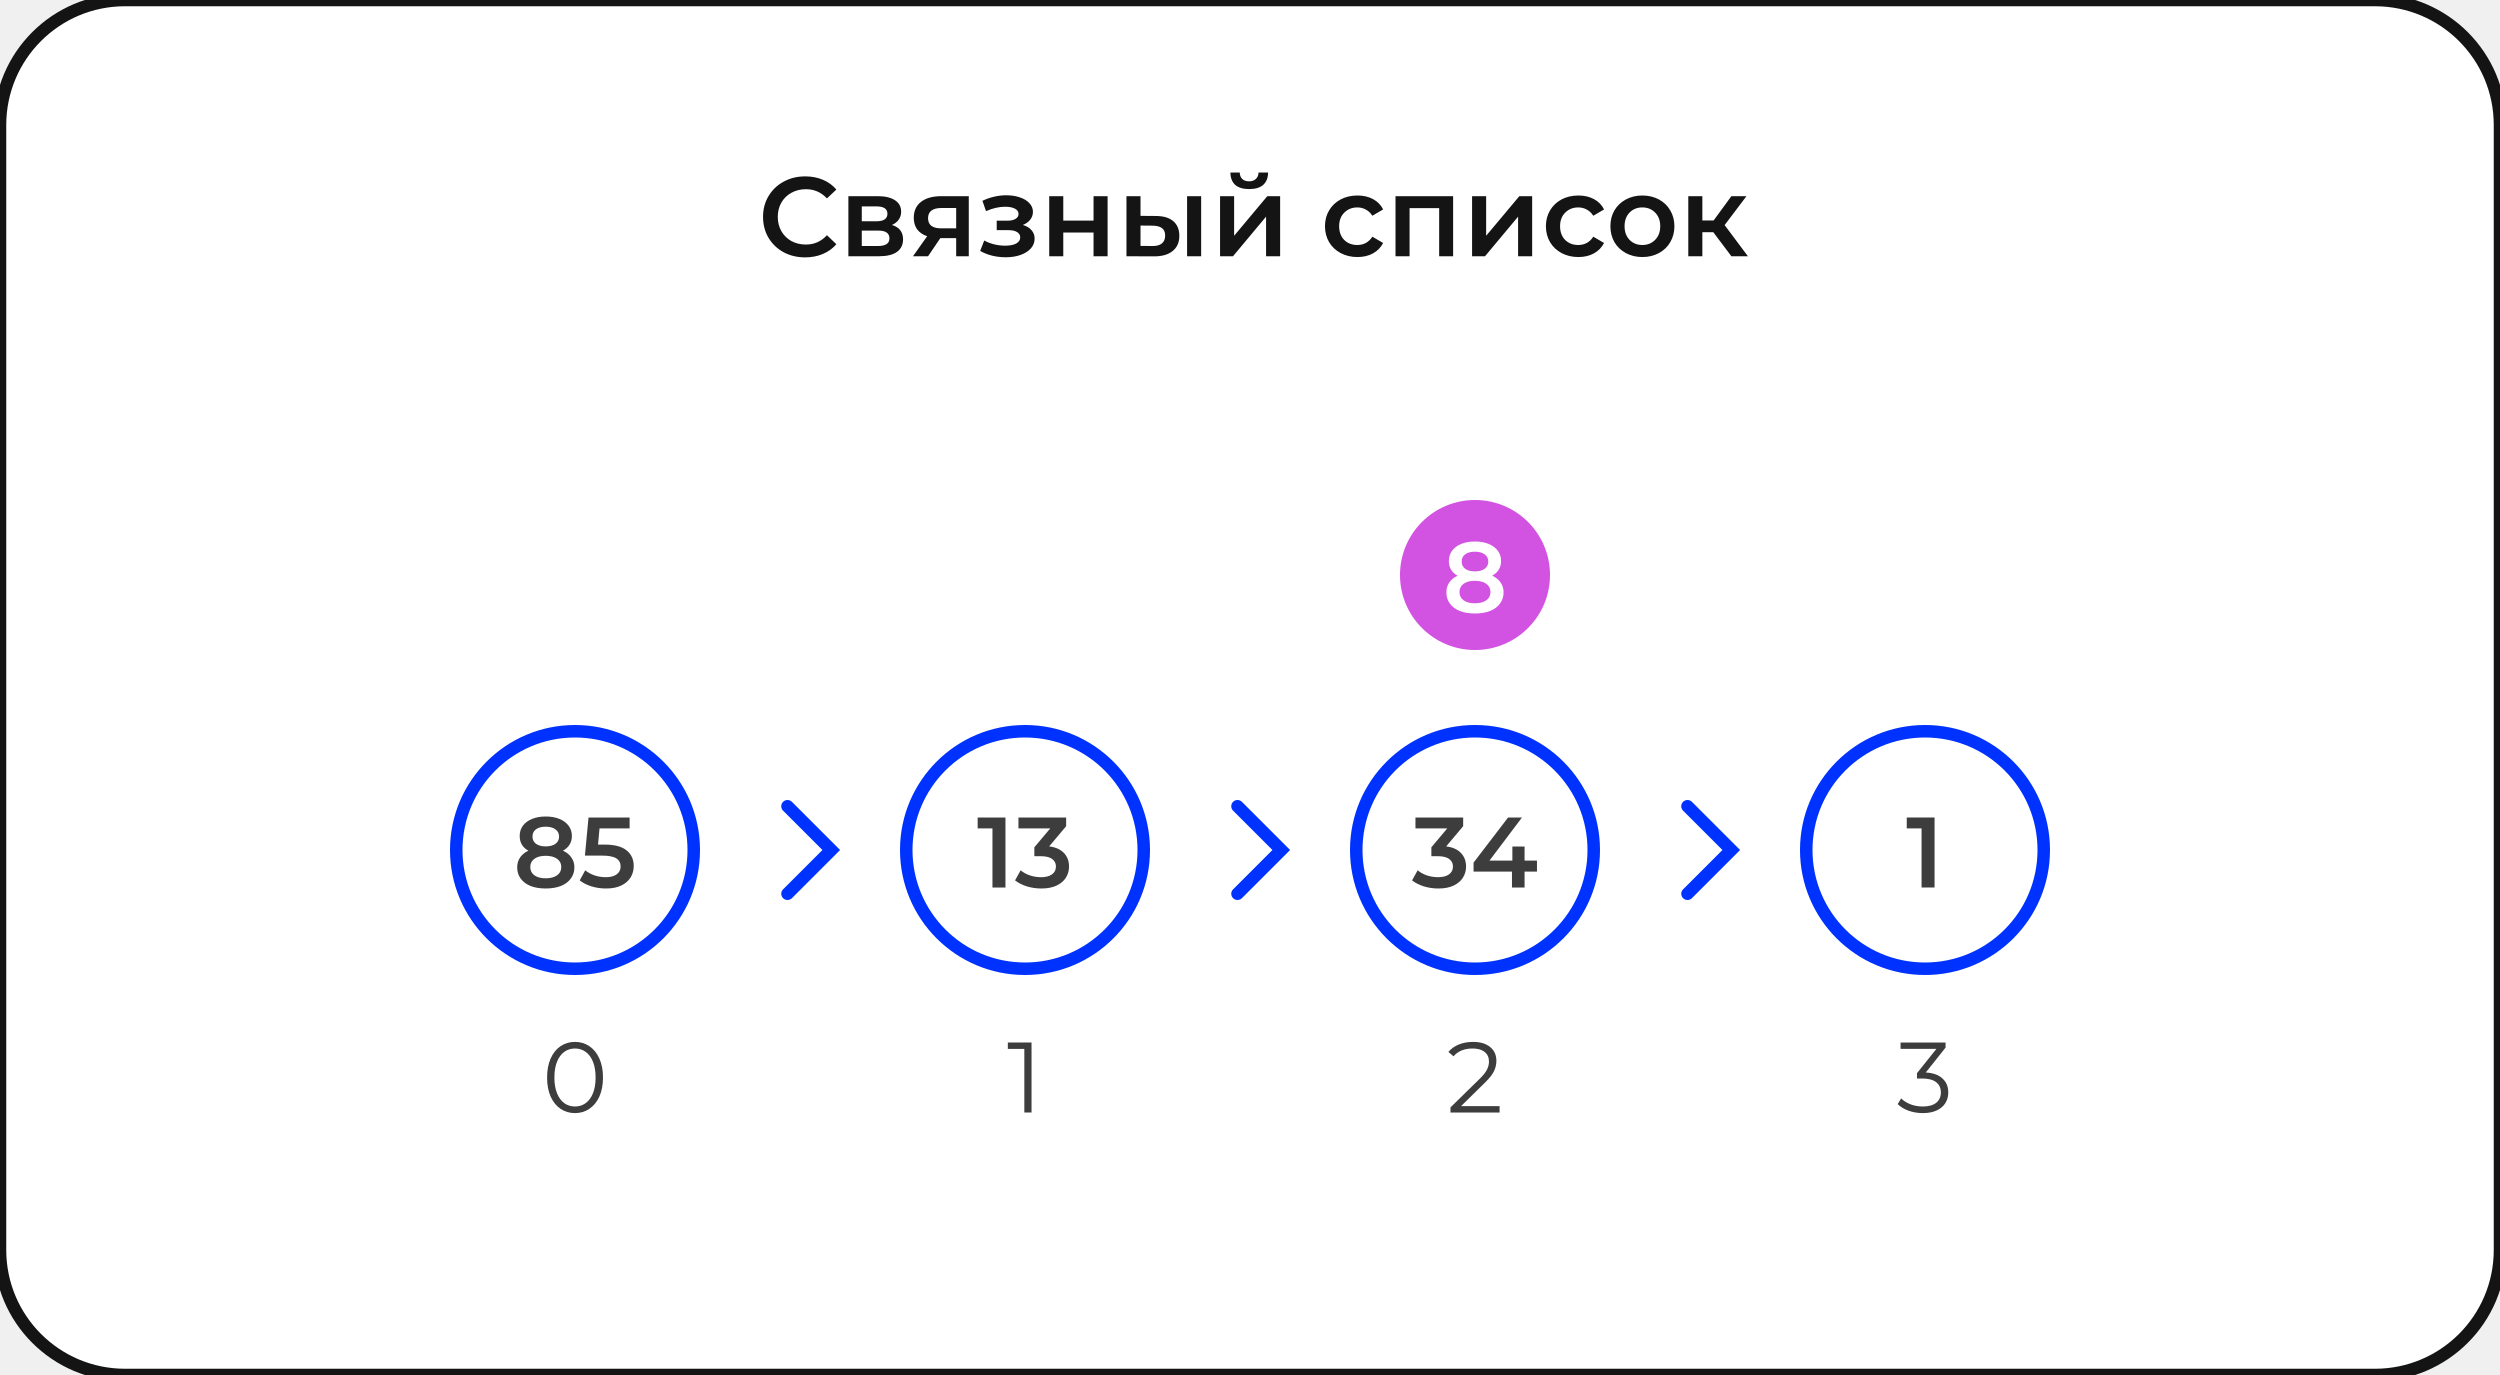
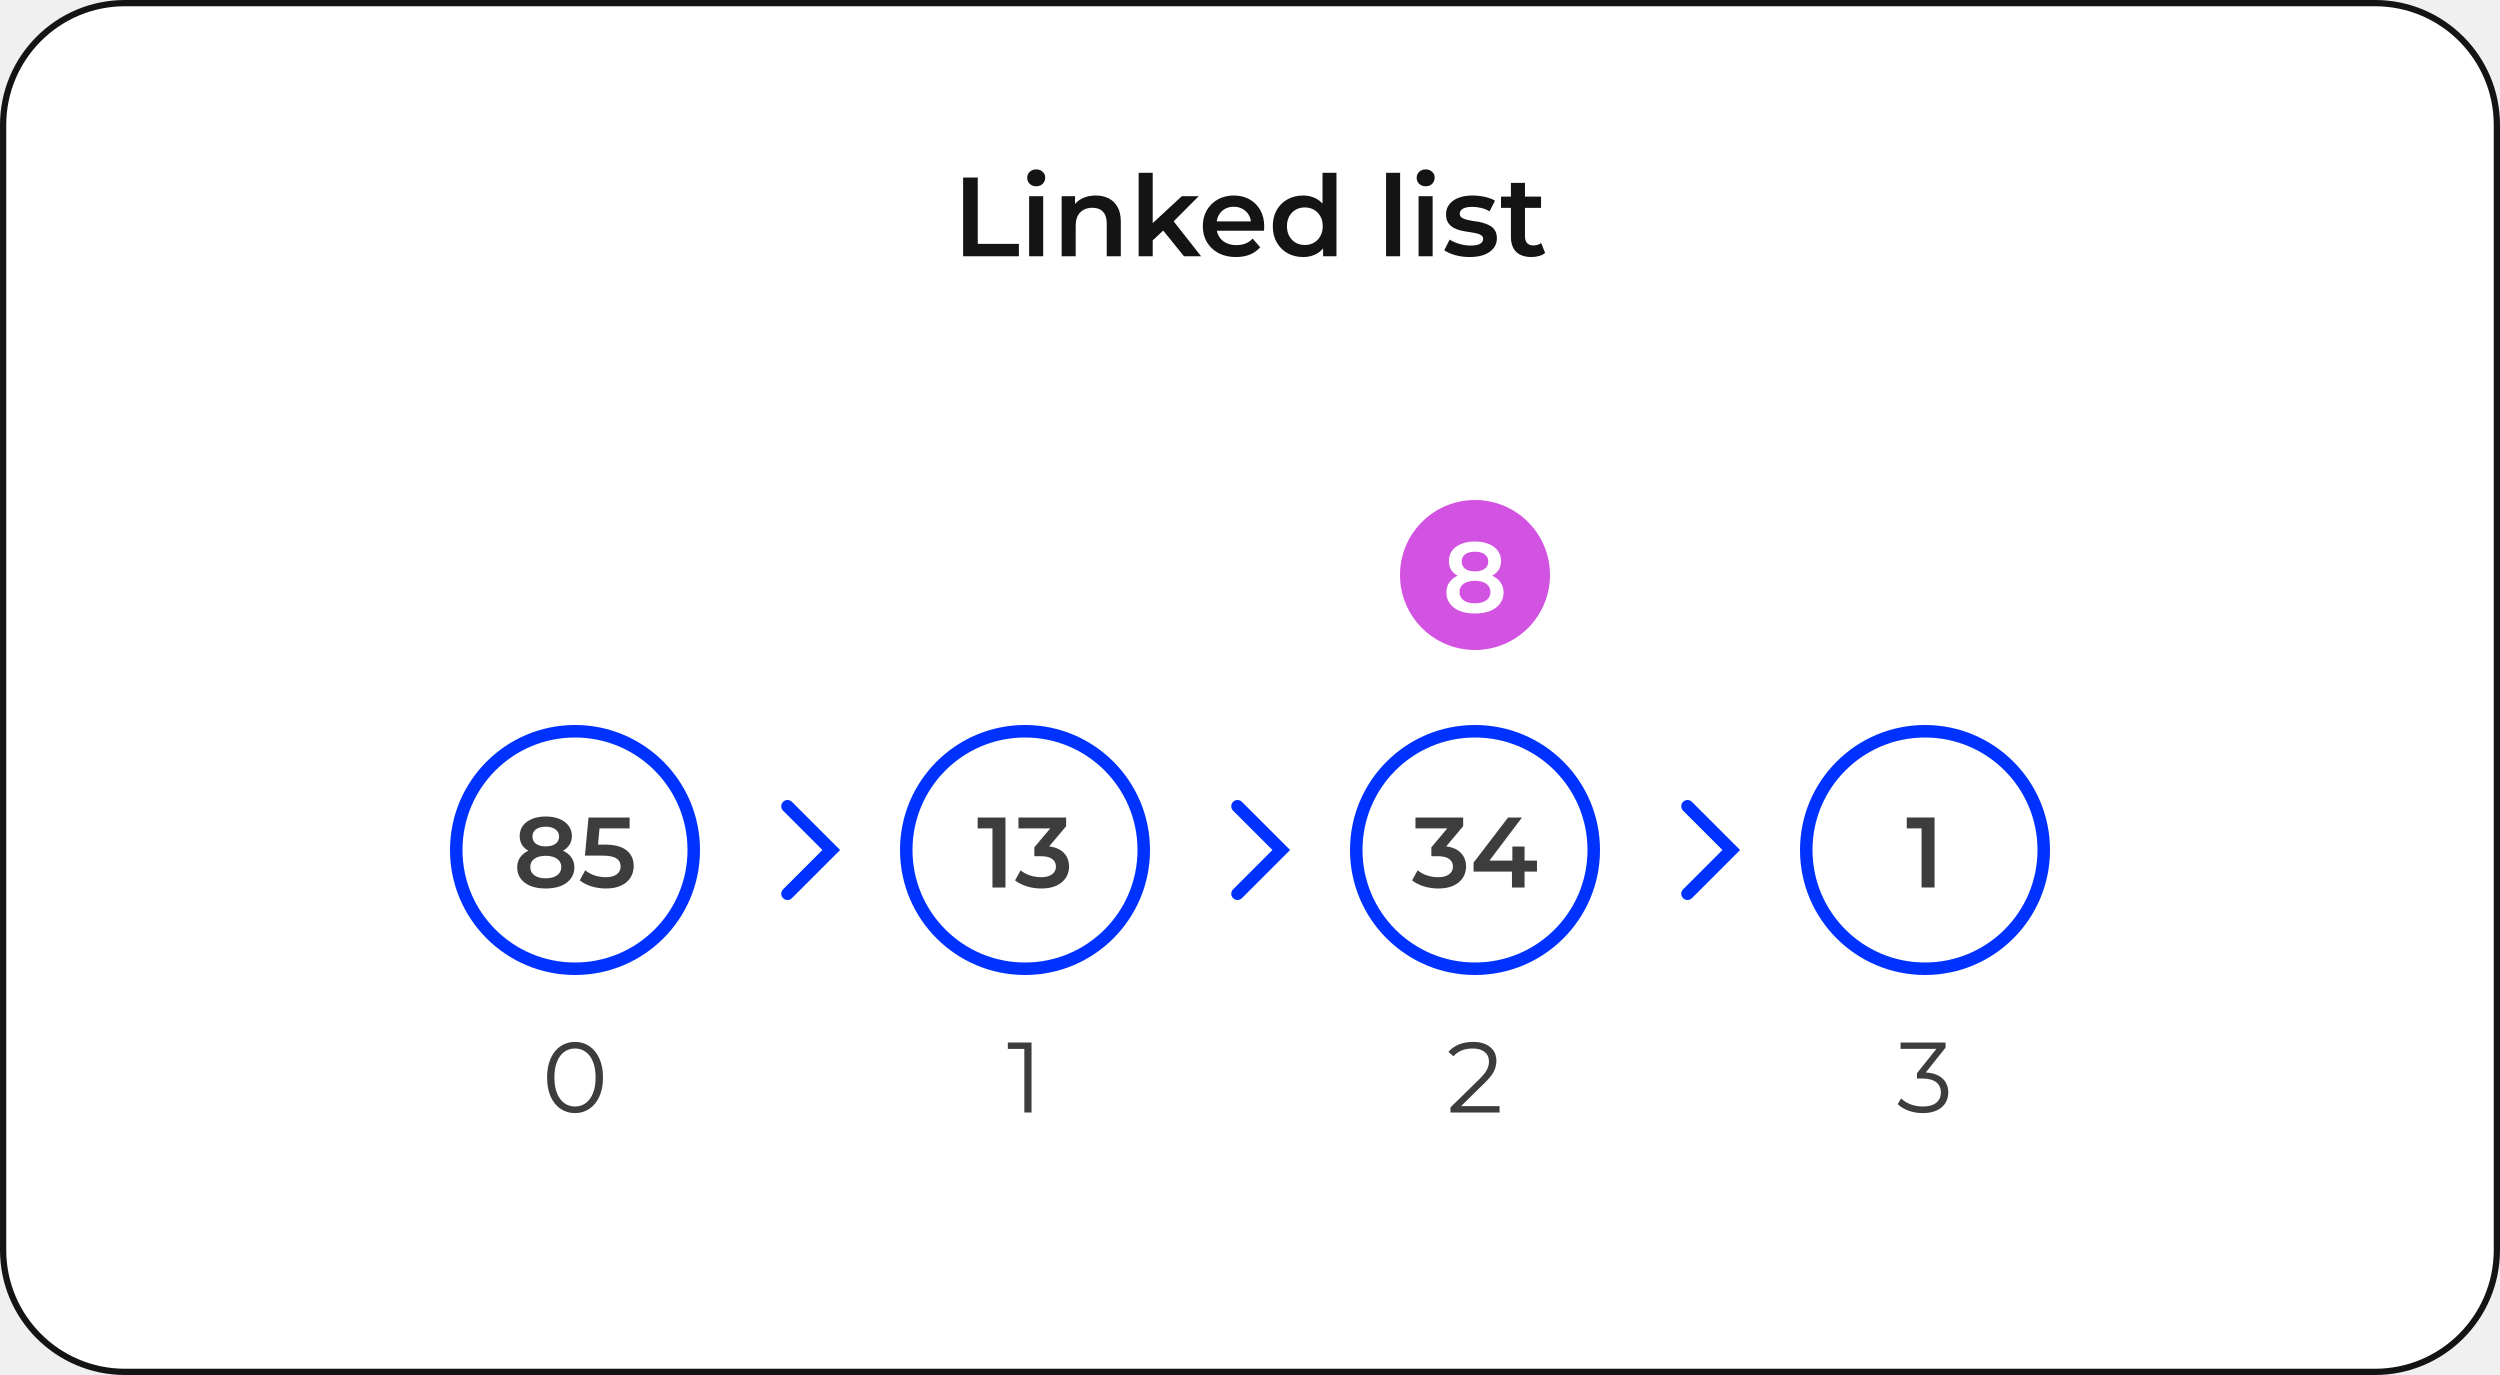
<svg xmlns="http://www.w3.org/2000/svg" width="400" height="220" viewBox="0 0 400 220" fill="none">
-   <path d="M0 20C0 8.954 8.954 0 20 0H380C391.046 0 400 8.954 400 20V200C400 211.046 391.046 220 380 220H20C8.954 220 0 211.046 0 200V20Z" fill="white" />
-   <path d="M128.818 41.18C127.546 41.18 126.394 40.904 125.362 40.352C124.342 39.788 123.538 39.014 122.95 38.03C122.374 37.046 122.086 35.936 122.086 34.7C122.086 33.464 122.38 32.354 122.968 31.37C123.556 30.386 124.36 29.618 125.38 29.066C126.412 28.502 127.564 28.22 128.836 28.22C129.868 28.22 130.81 28.4 131.662 28.76C132.514 29.12 133.234 29.642 133.822 30.326L132.31 31.748C131.398 30.764 130.276 30.272 128.944 30.272C128.08 30.272 127.306 30.464 126.622 30.848C125.938 31.22 125.404 31.742 125.02 32.414C124.636 33.086 124.444 33.848 124.444 34.7C124.444 35.552 124.636 36.314 125.02 36.986C125.404 37.658 125.938 38.186 126.622 38.57C127.306 38.942 128.08 39.128 128.944 39.128C130.276 39.128 131.398 38.63 132.31 37.634L133.822 39.074C133.234 39.758 132.508 40.28 131.644 40.64C130.792 41 129.85 41.18 128.818 41.18ZM142.708 35.996C143.896 36.356 144.49 37.124 144.49 38.3C144.49 39.164 144.166 39.83 143.518 40.298C142.87 40.766 141.91 41 140.638 41H135.742V31.388H140.44C141.616 31.388 142.534 31.604 143.194 32.036C143.854 32.468 144.184 33.08 144.184 33.872C144.184 34.364 144.052 34.79 143.788 35.15C143.536 35.51 143.176 35.792 142.708 35.996ZM137.884 35.402H140.242C141.406 35.402 141.988 35 141.988 34.196C141.988 33.416 141.406 33.026 140.242 33.026H137.884V35.402ZM140.458 39.362C141.694 39.362 142.312 38.96 142.312 38.156C142.312 37.736 142.168 37.424 141.88 37.22C141.592 37.004 141.142 36.896 140.53 36.896H137.884V39.362H140.458ZM155.005 31.388V41H152.989V38.102H150.451L148.489 41H146.077L148.345 37.796C147.649 37.556 147.115 37.19 146.743 36.698C146.383 36.194 146.203 35.576 146.203 34.844C146.203 33.74 146.593 32.888 147.373 32.288C148.153 31.688 149.227 31.388 150.595 31.388H155.005ZM150.667 33.278C149.215 33.278 148.489 33.824 148.489 34.916C148.489 35.996 149.191 36.536 150.595 36.536H152.989V33.278H150.667ZM163.65 35.996C164.25 36.164 164.712 36.44 165.036 36.824C165.372 37.196 165.54 37.646 165.54 38.174C165.54 38.762 165.342 39.284 164.946 39.74C164.55 40.184 164.004 40.532 163.308 40.784C162.612 41.036 161.82 41.162 160.932 41.162C160.188 41.162 159.462 41.078 158.754 40.91C158.046 40.73 157.404 40.478 156.828 40.154L157.476 38.48C157.944 38.744 158.472 38.948 159.06 39.092C159.648 39.236 160.236 39.308 160.824 39.308C161.58 39.308 162.168 39.194 162.588 38.966C163.02 38.726 163.236 38.402 163.236 37.994C163.236 37.622 163.068 37.334 162.732 37.13C162.408 36.926 161.946 36.824 161.346 36.824H159.474V35.312H161.166C161.73 35.312 162.168 35.216 162.48 35.024C162.804 34.832 162.966 34.562 162.966 34.214C162.966 33.866 162.774 33.59 162.39 33.386C162.006 33.182 161.478 33.08 160.806 33.08C159.846 33.08 158.832 33.314 157.764 33.782L157.188 32.126C158.448 31.538 159.72 31.244 161.004 31.244C161.82 31.244 162.552 31.358 163.2 31.586C163.848 31.802 164.352 32.114 164.712 32.522C165.084 32.918 165.27 33.374 165.27 33.89C165.27 34.358 165.126 34.778 164.838 35.15C164.55 35.51 164.154 35.792 163.65 35.996ZM167.875 31.388H170.125V35.294H174.967V31.388H177.217V41H174.967V37.202H170.125V41H167.875V31.388ZM184.913 34.556C186.137 34.556 187.073 34.832 187.721 35.384C188.369 35.936 188.693 36.716 188.693 37.724C188.693 38.78 188.333 39.596 187.613 40.172C186.905 40.748 185.897 41.03 184.589 41.018L180.233 41V31.388H182.483V34.538L184.913 34.556ZM189.935 31.388H192.185V41H189.935V31.388ZM184.391 39.362C185.051 39.374 185.555 39.236 185.903 38.948C186.251 38.66 186.425 38.24 186.425 37.688C186.425 37.148 186.257 36.752 185.921 36.5C185.585 36.248 185.075 36.116 184.391 36.104L182.483 36.086V39.344L184.391 39.362ZM195.209 31.388H197.459V37.724L202.769 31.388H204.821V41H202.571V34.664L197.279 41H195.209V31.388ZM199.871 30.254C198.899 30.254 198.155 30.032 197.639 29.588C197.135 29.132 196.877 28.472 196.865 27.608H198.359C198.371 28.04 198.503 28.382 198.755 28.634C199.019 28.886 199.385 29.012 199.853 29.012C200.309 29.012 200.669 28.886 200.933 28.634C201.209 28.382 201.353 28.04 201.365 27.608H202.895C202.883 28.472 202.619 29.132 202.103 29.588C201.587 30.032 200.843 30.254 199.871 30.254ZM217.197 41.126C216.201 41.126 215.307 40.916 214.515 40.496C213.723 40.076 213.105 39.494 212.661 38.75C212.217 37.994 211.995 37.142 211.995 36.194C211.995 35.246 212.217 34.4 212.661 33.656C213.105 32.912 213.717 32.33 214.497 31.91C215.289 31.49 216.189 31.28 217.197 31.28C218.145 31.28 218.973 31.472 219.681 31.856C220.401 32.24 220.941 32.792 221.301 33.512L219.573 34.52C219.297 34.076 218.949 33.746 218.529 33.53C218.121 33.302 217.671 33.188 217.179 33.188C216.339 33.188 215.643 33.464 215.091 34.016C214.539 34.556 214.263 35.282 214.263 36.194C214.263 37.106 214.533 37.838 215.073 38.39C215.625 38.93 216.327 39.2 217.179 39.2C217.671 39.2 218.121 39.092 218.529 38.876C218.949 38.648 219.297 38.312 219.573 37.868L221.301 38.876C220.929 39.596 220.383 40.154 219.663 40.55C218.955 40.934 218.133 41.126 217.197 41.126ZM232.498 31.388V41H230.266V33.296H225.532V41H223.282V31.388H232.498ZM235.533 31.388H237.783V37.724L243.093 31.388H245.145V41H242.895V34.664L237.603 41H235.533V31.388ZM252.546 41.126C251.55 41.126 250.656 40.916 249.864 40.496C249.072 40.076 248.454 39.494 248.01 38.75C247.566 37.994 247.344 37.142 247.344 36.194C247.344 35.246 247.566 34.4 248.01 33.656C248.454 32.912 249.066 32.33 249.846 31.91C250.638 31.49 251.538 31.28 252.546 31.28C253.494 31.28 254.322 31.472 255.03 31.856C255.75 32.24 256.29 32.792 256.65 33.512L254.922 34.52C254.646 34.076 254.298 33.746 253.878 33.53C253.47 33.302 253.02 33.188 252.528 33.188C251.688 33.188 250.992 33.464 250.44 34.016C249.888 34.556 249.612 35.282 249.612 36.194C249.612 37.106 249.882 37.838 250.422 38.39C250.974 38.93 251.676 39.2 252.528 39.2C253.02 39.2 253.47 39.092 253.878 38.876C254.298 38.648 254.646 38.312 254.922 37.868L256.65 38.876C256.278 39.596 255.732 40.154 255.012 40.55C254.304 40.934 253.482 41.126 252.546 41.126ZM262.775 41.126C261.803 41.126 260.927 40.916 260.147 40.496C259.367 40.076 258.755 39.494 258.311 38.75C257.879 37.994 257.663 37.142 257.663 36.194C257.663 35.246 257.879 34.4 258.311 33.656C258.755 32.912 259.367 32.33 260.147 31.91C260.927 31.49 261.803 31.28 262.775 31.28C263.759 31.28 264.641 31.49 265.421 31.91C266.201 32.33 266.807 32.912 267.239 33.656C267.683 34.4 267.905 35.246 267.905 36.194C267.905 37.142 267.683 37.994 267.239 38.75C266.807 39.494 266.201 40.076 265.421 40.496C264.641 40.916 263.759 41.126 262.775 41.126ZM262.775 39.2C263.603 39.2 264.287 38.924 264.827 38.372C265.367 37.82 265.637 37.094 265.637 36.194C265.637 35.294 265.367 34.568 264.827 34.016C264.287 33.464 263.603 33.188 262.775 33.188C261.947 33.188 261.263 33.464 260.723 34.016C260.195 34.568 259.931 35.294 259.931 36.194C259.931 37.094 260.195 37.82 260.723 38.372C261.263 38.924 261.947 39.2 262.775 39.2ZM274.123 37.148H272.377V41H270.127V31.388H272.377V35.276H274.177L277.021 31.388H279.433L275.941 36.014L279.667 41H277.021L274.123 37.148Z" fill="#141414" />
+   <rect x="0.5" y="0.5" width="399" height="219" rx="19.5" fill="white" />
+   <path d="M154.099 41V28.4H156.439V39.02H163.027V41H154.099ZM164.659 41V31.388H166.909V41H164.659ZM165.793 29.804C165.373 29.804 165.025 29.672 164.749 29.408C164.485 29.144 164.353 28.826 164.353 28.454C164.353 28.07 164.485 27.752 164.749 27.5C165.025 27.236 165.373 27.104 165.793 27.104C166.213 27.104 166.555 27.23 166.819 27.482C167.095 27.722 167.233 28.028 167.233 28.4C167.233 28.796 167.101 29.132 166.837 29.408C166.573 29.672 166.225 29.804 165.793 29.804ZM175.316 31.28C176.084 31.28 176.768 31.43 177.368 31.73C177.98 32.03 178.46 32.492 178.808 33.116C179.156 33.728 179.33 34.52 179.33 35.492V41H177.08V35.78C177.08 34.928 176.876 34.292 176.468 33.872C176.072 33.452 175.514 33.242 174.794 33.242C174.266 33.242 173.798 33.35 173.39 33.566C172.982 33.782 172.664 34.106 172.436 34.538C172.22 34.958 172.112 35.492 172.112 36.14V41H169.862V31.388H172.004V33.98L171.626 33.188C171.962 32.576 172.448 32.108 173.084 31.784C173.732 31.448 174.476 31.28 175.316 31.28ZM184.02 38.858L184.074 36.032L189.096 31.388H191.796L187.53 35.672L186.342 36.662L184.02 38.858ZM182.184 41V27.644H184.434V41H182.184ZM189.438 41L185.928 36.662L187.35 34.862L192.174 41H189.438ZM197.759 41.126C196.691 41.126 195.755 40.916 194.951 40.496C194.159 40.064 193.541 39.476 193.097 38.732C192.665 37.988 192.449 37.142 192.449 36.194C192.449 35.234 192.659 34.388 193.079 33.656C193.511 32.912 194.099 32.33 194.843 31.91C195.599 31.49 196.457 31.28 197.417 31.28C198.353 31.28 199.187 31.484 199.919 31.892C200.651 32.3 201.227 32.876 201.647 33.62C202.067 34.364 202.277 35.24 202.277 36.248C202.277 36.344 202.271 36.452 202.259 36.572C202.259 36.692 202.253 36.806 202.241 36.914H194.231V35.42H201.053L200.171 35.888C200.183 35.336 200.069 34.85 199.829 34.43C199.589 34.01 199.259 33.68 198.839 33.44C198.431 33.2 197.957 33.08 197.417 33.08C196.865 33.08 196.379 33.2 195.959 33.44C195.551 33.68 195.227 34.016 194.987 34.448C194.759 34.868 194.645 35.366 194.645 35.942V36.302C194.645 36.878 194.777 37.388 195.041 37.832C195.305 38.276 195.677 38.618 196.157 38.858C196.637 39.098 197.189 39.218 197.813 39.218C198.353 39.218 198.839 39.134 199.271 38.966C199.703 38.798 200.087 38.534 200.423 38.174L201.629 39.56C201.197 40.064 200.651 40.454 199.991 40.73C199.343 40.994 198.599 41.126 197.759 41.126ZM208.506 41.126C207.582 41.126 206.748 40.922 206.004 40.514C205.272 40.094 204.696 39.518 204.276 38.786C203.856 38.054 203.646 37.19 203.646 36.194C203.646 35.198 203.856 34.334 204.276 33.602C204.696 32.87 205.272 32.3 206.004 31.892C206.748 31.484 207.582 31.28 208.506 31.28C209.31 31.28 210.03 31.46 210.666 31.82C211.302 32.168 211.806 32.702 212.178 33.422C212.55 34.142 212.736 35.066 212.736 36.194C212.736 37.31 212.556 38.234 212.196 38.966C211.836 39.686 211.338 40.226 210.702 40.586C210.066 40.946 209.334 41.126 208.506 41.126ZM208.776 39.2C209.316 39.2 209.796 39.08 210.216 38.84C210.648 38.6 210.99 38.252 211.242 37.796C211.506 37.34 211.638 36.806 211.638 36.194C211.638 35.57 211.506 35.036 211.242 34.592C210.99 34.136 210.648 33.788 210.216 33.548C209.796 33.308 209.316 33.188 208.776 33.188C208.236 33.188 207.75 33.308 207.318 33.548C206.898 33.788 206.556 34.136 206.292 34.592C206.04 35.036 205.914 35.57 205.914 36.194C205.914 36.806 206.04 37.34 206.292 37.796C206.556 38.252 206.898 38.6 207.318 38.84C207.75 39.08 208.236 39.2 208.776 39.2ZM211.692 41V38.732L211.782 36.176L211.602 33.62V27.644H213.834V41H211.692ZM221.77 41V27.644H224.02V41H221.77ZM226.973 41V31.388H229.223V41H226.973ZM228.107 29.804C227.687 29.804 227.339 29.672 227.063 29.408C226.799 29.144 226.667 28.826 226.667 28.454C226.667 28.07 226.799 27.752 227.063 27.5C227.339 27.236 227.687 27.104 228.107 27.104C228.527 27.104 228.869 27.23 229.133 27.482C229.409 27.722 229.547 28.028 229.547 28.4C229.547 28.796 229.415 29.132 229.151 29.408C228.887 29.672 228.539 29.804 228.107 29.804ZM235.146 41.126C234.342 41.126 233.568 41.024 232.824 40.82C232.092 40.604 231.51 40.346 231.078 40.046L231.942 38.336C232.374 38.612 232.89 38.84 233.49 39.02C234.09 39.2 234.69 39.29 235.29 39.29C235.998 39.29 236.508 39.194 236.82 39.002C237.144 38.81 237.306 38.552 237.306 38.228C237.306 37.964 237.198 37.766 236.982 37.634C236.766 37.49 236.484 37.382 236.136 37.31C235.788 37.238 235.398 37.172 234.966 37.112C234.546 37.052 234.12 36.974 233.688 36.878C233.268 36.77 232.884 36.62 232.536 36.428C232.188 36.224 231.906 35.954 231.69 35.618C231.474 35.282 231.366 34.838 231.366 34.286C231.366 33.674 231.54 33.146 231.888 32.702C232.236 32.246 232.722 31.898 233.346 31.658C233.982 31.406 234.732 31.28 235.596 31.28C236.244 31.28 236.898 31.352 237.558 31.496C238.218 31.64 238.764 31.844 239.196 32.108L238.332 33.818C237.876 33.542 237.414 33.356 236.946 33.26C236.49 33.152 236.034 33.098 235.578 33.098C234.894 33.098 234.384 33.2 234.048 33.404C233.724 33.608 233.562 33.866 233.562 34.178C233.562 34.466 233.67 34.682 233.886 34.826C234.102 34.97 234.384 35.084 234.732 35.168C235.08 35.252 235.464 35.324 235.884 35.384C236.316 35.432 236.742 35.51 237.162 35.618C237.582 35.726 237.966 35.876 238.314 36.068C238.674 36.248 238.962 36.506 239.178 36.842C239.394 37.178 239.502 37.616 239.502 38.156C239.502 38.756 239.322 39.278 238.962 39.722C238.614 40.166 238.116 40.514 237.468 40.766C236.82 41.006 236.046 41.126 235.146 41.126ZM245.058 41.126C244.002 41.126 243.186 40.856 242.61 40.316C242.034 39.764 241.746 38.954 241.746 37.886V29.264H243.996V37.832C243.996 38.288 244.11 38.642 244.338 38.894C244.578 39.146 244.908 39.272 245.328 39.272C245.832 39.272 246.252 39.14 246.588 38.876L247.218 40.478C246.954 40.694 246.63 40.856 246.246 40.964C245.862 41.072 245.466 41.126 245.058 41.126ZM240.162 33.26V31.46H246.57V33.26H240.162Z" fill="#141414" />
  <rect x="73" y="117" width="38" height="38" rx="19" fill="white" />
  <path d="M90.077 136.112C90.664 136.379 91.112 136.741 91.421 137.2C91.741 137.648 91.901 138.176 91.901 138.784C91.901 139.467 91.709 140.064 91.325 140.576C90.952 141.088 90.419 141.483 89.725 141.76C89.032 142.027 88.227 142.16 87.309 142.16C86.392 142.16 85.587 142.027 84.893 141.76C84.211 141.483 83.683 141.088 83.309 140.576C82.936 140.064 82.749 139.467 82.749 138.784C82.749 138.176 82.904 137.648 83.213 137.2C83.523 136.741 83.965 136.379 84.541 136.112C84.093 135.867 83.747 135.547 83.501 135.152C83.267 134.747 83.149 134.283 83.149 133.76C83.149 133.131 83.32 132.581 83.661 132.112C84.013 131.643 84.504 131.28 85.133 131.024C85.763 130.768 86.488 130.64 87.309 130.64C88.141 130.64 88.872 130.768 89.501 131.024C90.131 131.28 90.621 131.643 90.973 132.112C91.325 132.581 91.501 133.131 91.501 133.76C91.501 134.283 91.379 134.741 91.133 135.136C90.888 135.531 90.536 135.856 90.077 136.112ZM87.309 132.272C86.659 132.272 86.141 132.411 85.757 132.688C85.384 132.965 85.197 133.355 85.197 133.856C85.197 134.336 85.384 134.72 85.757 135.008C86.141 135.285 86.659 135.424 87.309 135.424C87.971 135.424 88.493 135.285 88.877 135.008C89.261 134.72 89.453 134.336 89.453 133.856C89.453 133.355 89.256 132.965 88.861 132.688C88.477 132.411 87.96 132.272 87.309 132.272ZM87.309 140.528C88.077 140.528 88.685 140.368 89.133 140.048C89.581 139.728 89.805 139.285 89.805 138.72C89.805 138.165 89.581 137.728 89.133 137.408C88.685 137.088 88.077 136.928 87.309 136.928C86.541 136.928 85.939 137.088 85.501 137.408C85.064 137.728 84.845 138.165 84.845 138.72C84.845 139.285 85.064 139.728 85.501 140.048C85.939 140.368 86.541 140.528 87.309 140.528ZM96.755 135.136C98.334 135.136 99.501 135.445 100.259 136.064C101.016 136.672 101.395 137.504 101.395 138.56C101.395 139.232 101.23 139.84 100.899 140.384C100.568 140.928 100.072 141.36 99.411 141.68C98.749 142 97.933 142.16 96.963 142.16C96.163 142.16 95.389 142.048 94.643 141.824C93.896 141.589 93.267 141.269 92.755 140.864L93.635 139.248C94.051 139.589 94.547 139.861 95.123 140.064C95.71 140.256 96.312 140.352 96.931 140.352C97.667 140.352 98.243 140.203 98.659 139.904C99.085 139.595 99.299 139.173 99.299 138.64C99.299 138.064 99.07 137.632 98.611 137.344C98.163 137.045 97.389 136.896 96.291 136.896H93.587L94.163 130.8H100.739V132.544H95.923L95.683 135.136H96.755Z" fill="#3D3D3D" />
  <rect x="73" y="117" width="38" height="38" rx="19" stroke="#0032FF" stroke-width="2" />
  <path d="M91.999 178.096C91.135 178.096 90.362 177.867 89.679 177.408C89.007 176.949 88.479 176.293 88.095 175.44C87.722 174.576 87.535 173.563 87.535 172.4C87.535 171.237 87.722 170.229 88.095 169.376C88.479 168.512 89.007 167.851 89.679 167.392C90.362 166.933 91.135 166.704 91.999 166.704C92.863 166.704 93.631 166.933 94.303 167.392C94.986 167.851 95.519 168.512 95.903 169.376C96.287 170.229 96.479 171.237 96.479 172.4C96.479 173.563 96.287 174.576 95.903 175.44C95.519 176.293 94.986 176.949 94.303 177.408C93.631 177.867 92.863 178.096 91.999 178.096ZM91.999 177.04C92.65 177.04 93.221 176.859 93.711 176.496C94.213 176.133 94.602 175.605 94.879 174.912C95.156 174.219 95.295 173.381 95.295 172.4C95.295 171.419 95.156 170.581 94.879 169.888C94.602 169.195 94.213 168.667 93.711 168.304C93.221 167.941 92.65 167.76 91.999 167.76C91.349 167.76 90.772 167.941 90.271 168.304C89.781 168.667 89.397 169.195 89.119 169.888C88.842 170.581 88.703 171.419 88.703 172.4C88.703 173.381 88.842 174.219 89.119 174.912C89.397 175.605 89.781 176.133 90.271 176.496C90.772 176.859 91.349 177.04 91.999 177.04Z" fill="#3D3D3D" />
  <path fill-rule="evenodd" clip-rule="evenodd" d="M125.293 128.293C125.683 127.902 126.317 127.902 126.707 128.293L134.414 136L126.707 143.707C126.317 144.098 125.683 144.098 125.293 143.707C124.902 143.317 124.902 142.683 125.293 142.293L131.586 136L125.293 129.707C124.902 129.317 124.902 128.683 125.293 128.293Z" fill="#0032FF" />
  <rect x="145" y="117" width="38" height="38" rx="19" fill="white" />
  <path d="M160.873 130.8V142H158.793V132.544H156.425V130.8H160.873ZM167.863 135.424C168.897 135.552 169.687 135.904 170.231 136.48C170.775 137.056 171.047 137.776 171.047 138.64C171.047 139.291 170.881 139.883 170.551 140.416C170.22 140.949 169.719 141.376 169.047 141.696C168.385 142.005 167.575 142.16 166.615 142.16C165.815 142.16 165.041 142.048 164.295 141.824C163.559 141.589 162.929 141.269 162.407 140.864L163.303 139.248C163.708 139.589 164.199 139.861 164.775 140.064C165.361 140.256 165.964 140.352 166.583 140.352C167.319 140.352 167.895 140.203 168.311 139.904C168.737 139.595 168.951 139.179 168.951 138.656C168.951 138.133 168.748 137.728 168.343 137.44C167.948 137.141 167.34 136.992 166.519 136.992H165.495V135.568L168.039 132.544H162.951V130.8H170.583V132.192L167.863 135.424Z" fill="#3D3D3D" />
  <rect x="145" y="117" width="38" height="38" rx="19" stroke="#0032FF" stroke-width="2" />
  <path d="M165.045 166.8V178H163.893V167.824H161.253V166.8H165.045Z" fill="#3D3D3D" />
  <path fill-rule="evenodd" clip-rule="evenodd" d="M197.293 128.293C197.683 127.902 198.317 127.902 198.707 128.293L206.414 136L198.707 143.707C198.317 144.098 197.683 144.098 197.293 143.707C196.902 143.317 196.902 142.683 197.293 142.293L203.586 136L197.293 129.707C196.902 129.317 196.902 128.683 197.293 128.293Z" fill="#0032FF" />
  <rect x="217" y="117" width="38" height="38" rx="19" fill="white" />
  <path d="M231.386 135.424C232.421 135.552 233.21 135.904 233.754 136.48C234.298 137.056 234.57 137.776 234.57 138.64C234.57 139.291 234.405 139.883 234.074 140.416C233.743 140.949 233.242 141.376 232.57 141.696C231.909 142.005 231.098 142.16 230.138 142.16C229.338 142.16 228.565 142.048 227.818 141.824C227.082 141.589 226.453 141.269 225.93 140.864L226.826 139.248C227.231 139.589 227.722 139.861 228.298 140.064C228.885 140.256 229.487 140.352 230.106 140.352C230.842 140.352 231.418 140.203 231.834 139.904C232.261 139.595 232.474 139.179 232.474 138.656C232.474 138.133 232.271 137.728 231.866 137.44C231.471 137.141 230.863 136.992 230.042 136.992H229.018V135.568L231.562 132.544H226.474V130.8H234.106V132.192L231.386 135.424ZM245.915 139.456H243.931V142H241.915V139.456H235.771V138.016L241.291 130.8H243.515L238.315 137.696H241.979V135.44H243.931V137.696H245.915V139.456Z" fill="#3D3D3D" />
  <rect x="217" y="117" width="38" height="38" rx="19" stroke="#0032FF" stroke-width="2" />
  <path d="M239.933 176.976V178H232.077V177.184L236.733 172.624C237.32 172.048 237.714 171.552 237.917 171.136C238.13 170.709 238.237 170.283 238.237 169.856C238.237 169.195 238.008 168.683 237.549 168.32C237.101 167.947 236.456 167.76 235.613 167.76C234.301 167.76 233.282 168.176 232.557 169.008L231.741 168.304C232.178 167.792 232.733 167.397 233.405 167.12C234.088 166.843 234.856 166.704 235.709 166.704C236.85 166.704 237.752 166.976 238.413 167.52C239.085 168.053 239.421 168.789 239.421 169.728C239.421 170.304 239.293 170.859 239.037 171.392C238.781 171.925 238.296 172.539 237.581 173.232L233.773 176.976H239.933Z" fill="#3D3D3D" />
  <path fill-rule="evenodd" clip-rule="evenodd" d="M269.293 128.293C269.683 127.902 270.317 127.902 270.707 128.293L278.414 136L270.707 143.707C270.317 144.098 269.683 144.098 269.293 143.707C268.902 143.317 268.902 142.683 269.293 142.293L275.586 136L269.293 129.707C268.902 129.317 268.902 128.683 269.293 128.293Z" fill="#0032FF" />
  <rect x="289" y="117" width="38" height="38" rx="19" fill="white" />
  <path d="M309.529 130.8V142H307.449V132.544H305.081V130.8H309.529Z" fill="#3D3D3D" />
  <rect x="289" y="117" width="38" height="38" rx="19" stroke="#0032FF" stroke-width="2" />
  <path d="M308.124 171.6C309.298 171.664 310.188 171.984 310.796 172.56C311.415 173.125 311.724 173.867 311.724 174.784C311.724 175.424 311.57 175.995 311.26 176.496C310.951 176.987 310.492 177.376 309.884 177.664C309.276 177.952 308.535 178.096 307.66 178.096C306.85 178.096 306.082 177.968 305.356 177.712C304.642 177.445 304.066 177.093 303.628 176.656L304.188 175.744C304.562 176.128 305.058 176.443 305.676 176.688C306.295 176.923 306.956 177.04 307.66 177.04C308.578 177.04 309.287 176.843 309.788 176.448C310.29 176.043 310.54 175.488 310.54 174.784C310.54 174.091 310.29 173.547 309.788 173.152C309.287 172.757 308.53 172.56 307.516 172.56H306.716V171.712L309.82 167.824H304.092V166.8H311.292V167.616L308.124 171.6Z" fill="#3D3D3D" />
  <rect x="224" y="80" width="24" height="24" rx="12" fill="#D252E1" />
  <path d="M238.749 92.112C239.336 92.379 239.784 92.741 240.093 93.2C240.413 93.648 240.573 94.176 240.573 94.784C240.573 95.467 240.381 96.064 239.997 96.576C239.624 97.088 239.091 97.483 238.397 97.76C237.704 98.027 236.899 98.16 235.981 98.16C235.064 98.16 234.259 98.027 233.565 97.76C232.883 97.483 232.355 97.088 231.981 96.576C231.608 96.064 231.421 95.467 231.421 94.784C231.421 94.176 231.576 93.648 231.885 93.2C232.195 92.741 232.637 92.379 233.213 92.112C232.765 91.867 232.419 91.547 232.173 91.152C231.939 90.747 231.821 90.283 231.821 89.76C231.821 89.131 231.992 88.581 232.333 88.112C232.685 87.643 233.176 87.28 233.805 87.024C234.435 86.768 235.16 86.64 235.981 86.64C236.813 86.64 237.544 86.768 238.173 87.024C238.803 87.28 239.293 87.643 239.645 88.112C239.997 88.581 240.173 89.131 240.173 89.76C240.173 90.283 240.051 90.741 239.805 91.136C239.56 91.531 239.208 91.856 238.749 92.112ZM235.981 88.272C235.331 88.272 234.813 88.411 234.429 88.688C234.056 88.965 233.869 89.355 233.869 89.856C233.869 90.336 234.056 90.72 234.429 91.008C234.813 91.285 235.331 91.424 235.981 91.424C236.643 91.424 237.165 91.285 237.549 91.008C237.933 90.72 238.125 90.336 238.125 89.856C238.125 89.355 237.928 88.965 237.533 88.688C237.149 88.411 236.632 88.272 235.981 88.272ZM235.981 96.528C236.749 96.528 237.357 96.368 237.805 96.048C238.253 95.728 238.477 95.285 238.477 94.72C238.477 94.165 238.253 93.728 237.805 93.408C237.357 93.088 236.749 92.928 235.981 92.928C235.213 92.928 234.611 93.088 234.173 93.408C233.736 93.728 233.517 94.165 233.517 94.72C233.517 95.285 233.736 95.728 234.173 96.048C234.611 96.368 235.213 96.528 235.981 96.528Z" fill="white" />
-   <path d="M20 1H380V-1H20V1ZM399 20V200H401V20H399ZM380 219H20V221H380V219ZM1 200V20H-1V200H1ZM20 219C9.507 219 1 210.493 1 200H-1C-1 211.598 8.402 221 20 221V219ZM399 200C399 210.493 390.493 219 380 219V221C391.598 221 401 211.598 401 200H399ZM380 1C390.493 1 399 9.507 399 20H401C401 8.402 391.598 -1 380 -1V1ZM20 -1C8.402 -1 -1 8.402 -1 20H1C1 9.507 9.507 1 20 1V-1Z" fill="#141414" />
+   <rect x="0.5" y="0.5" width="399" height="219" rx="19.5" stroke="#141414" />
</svg>
